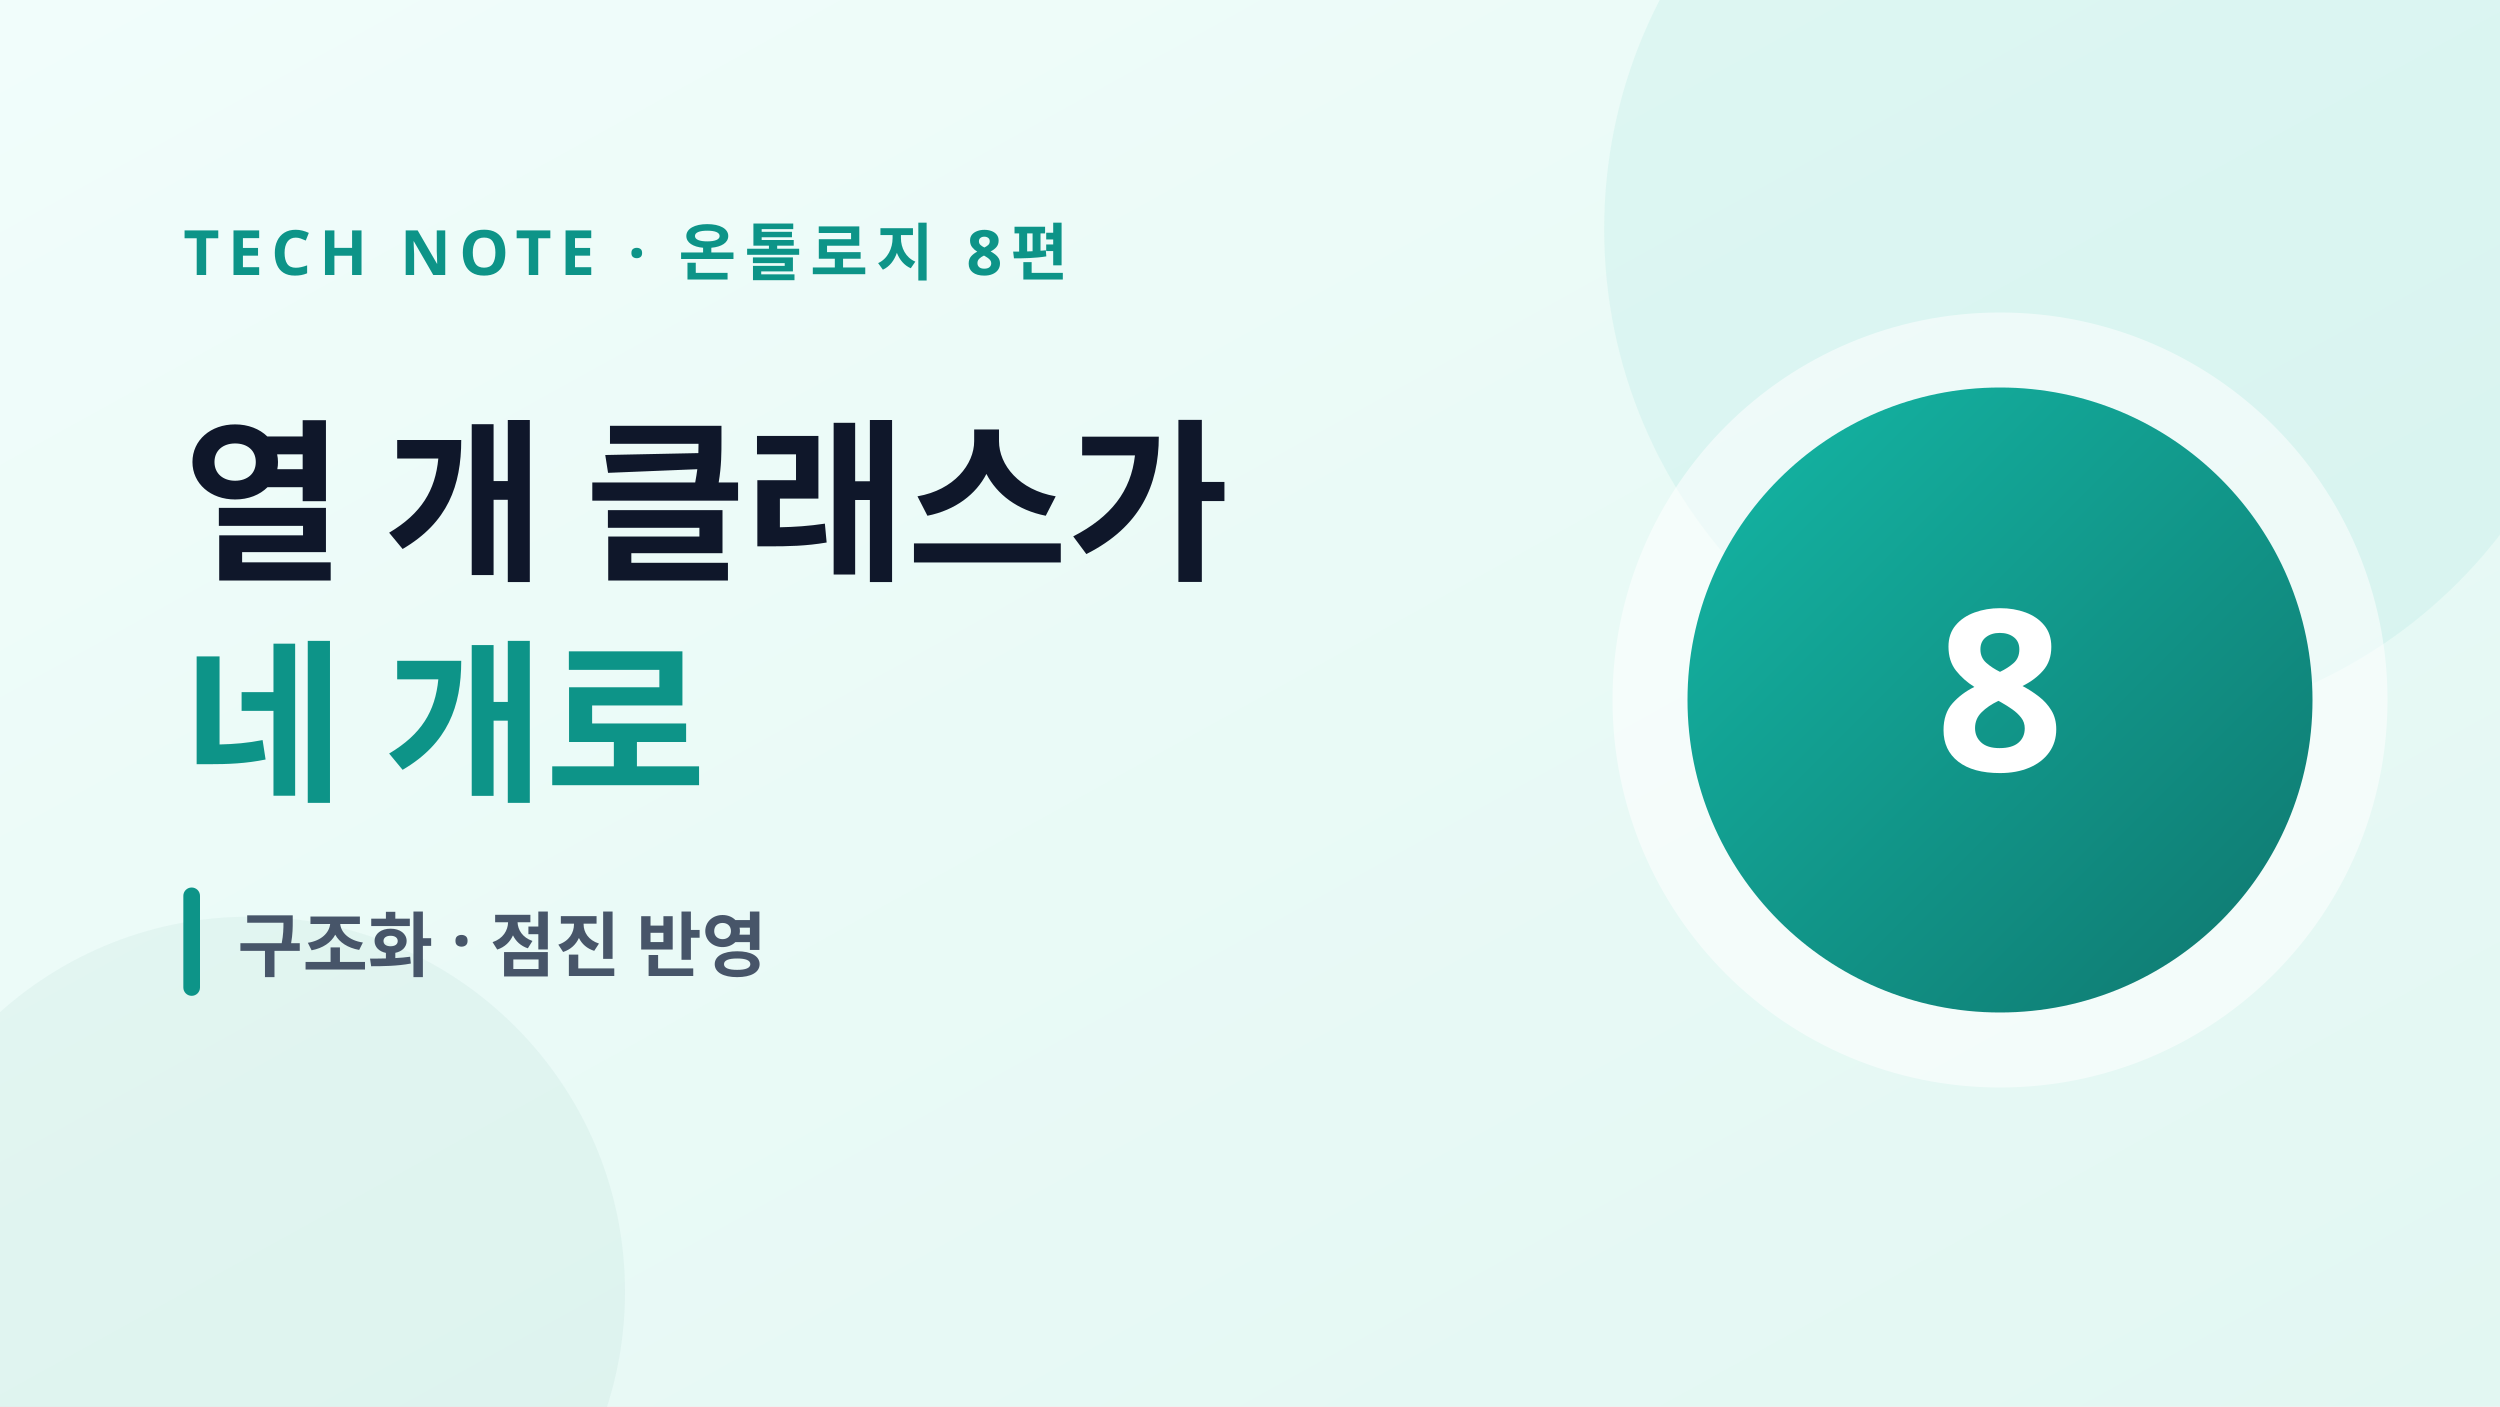
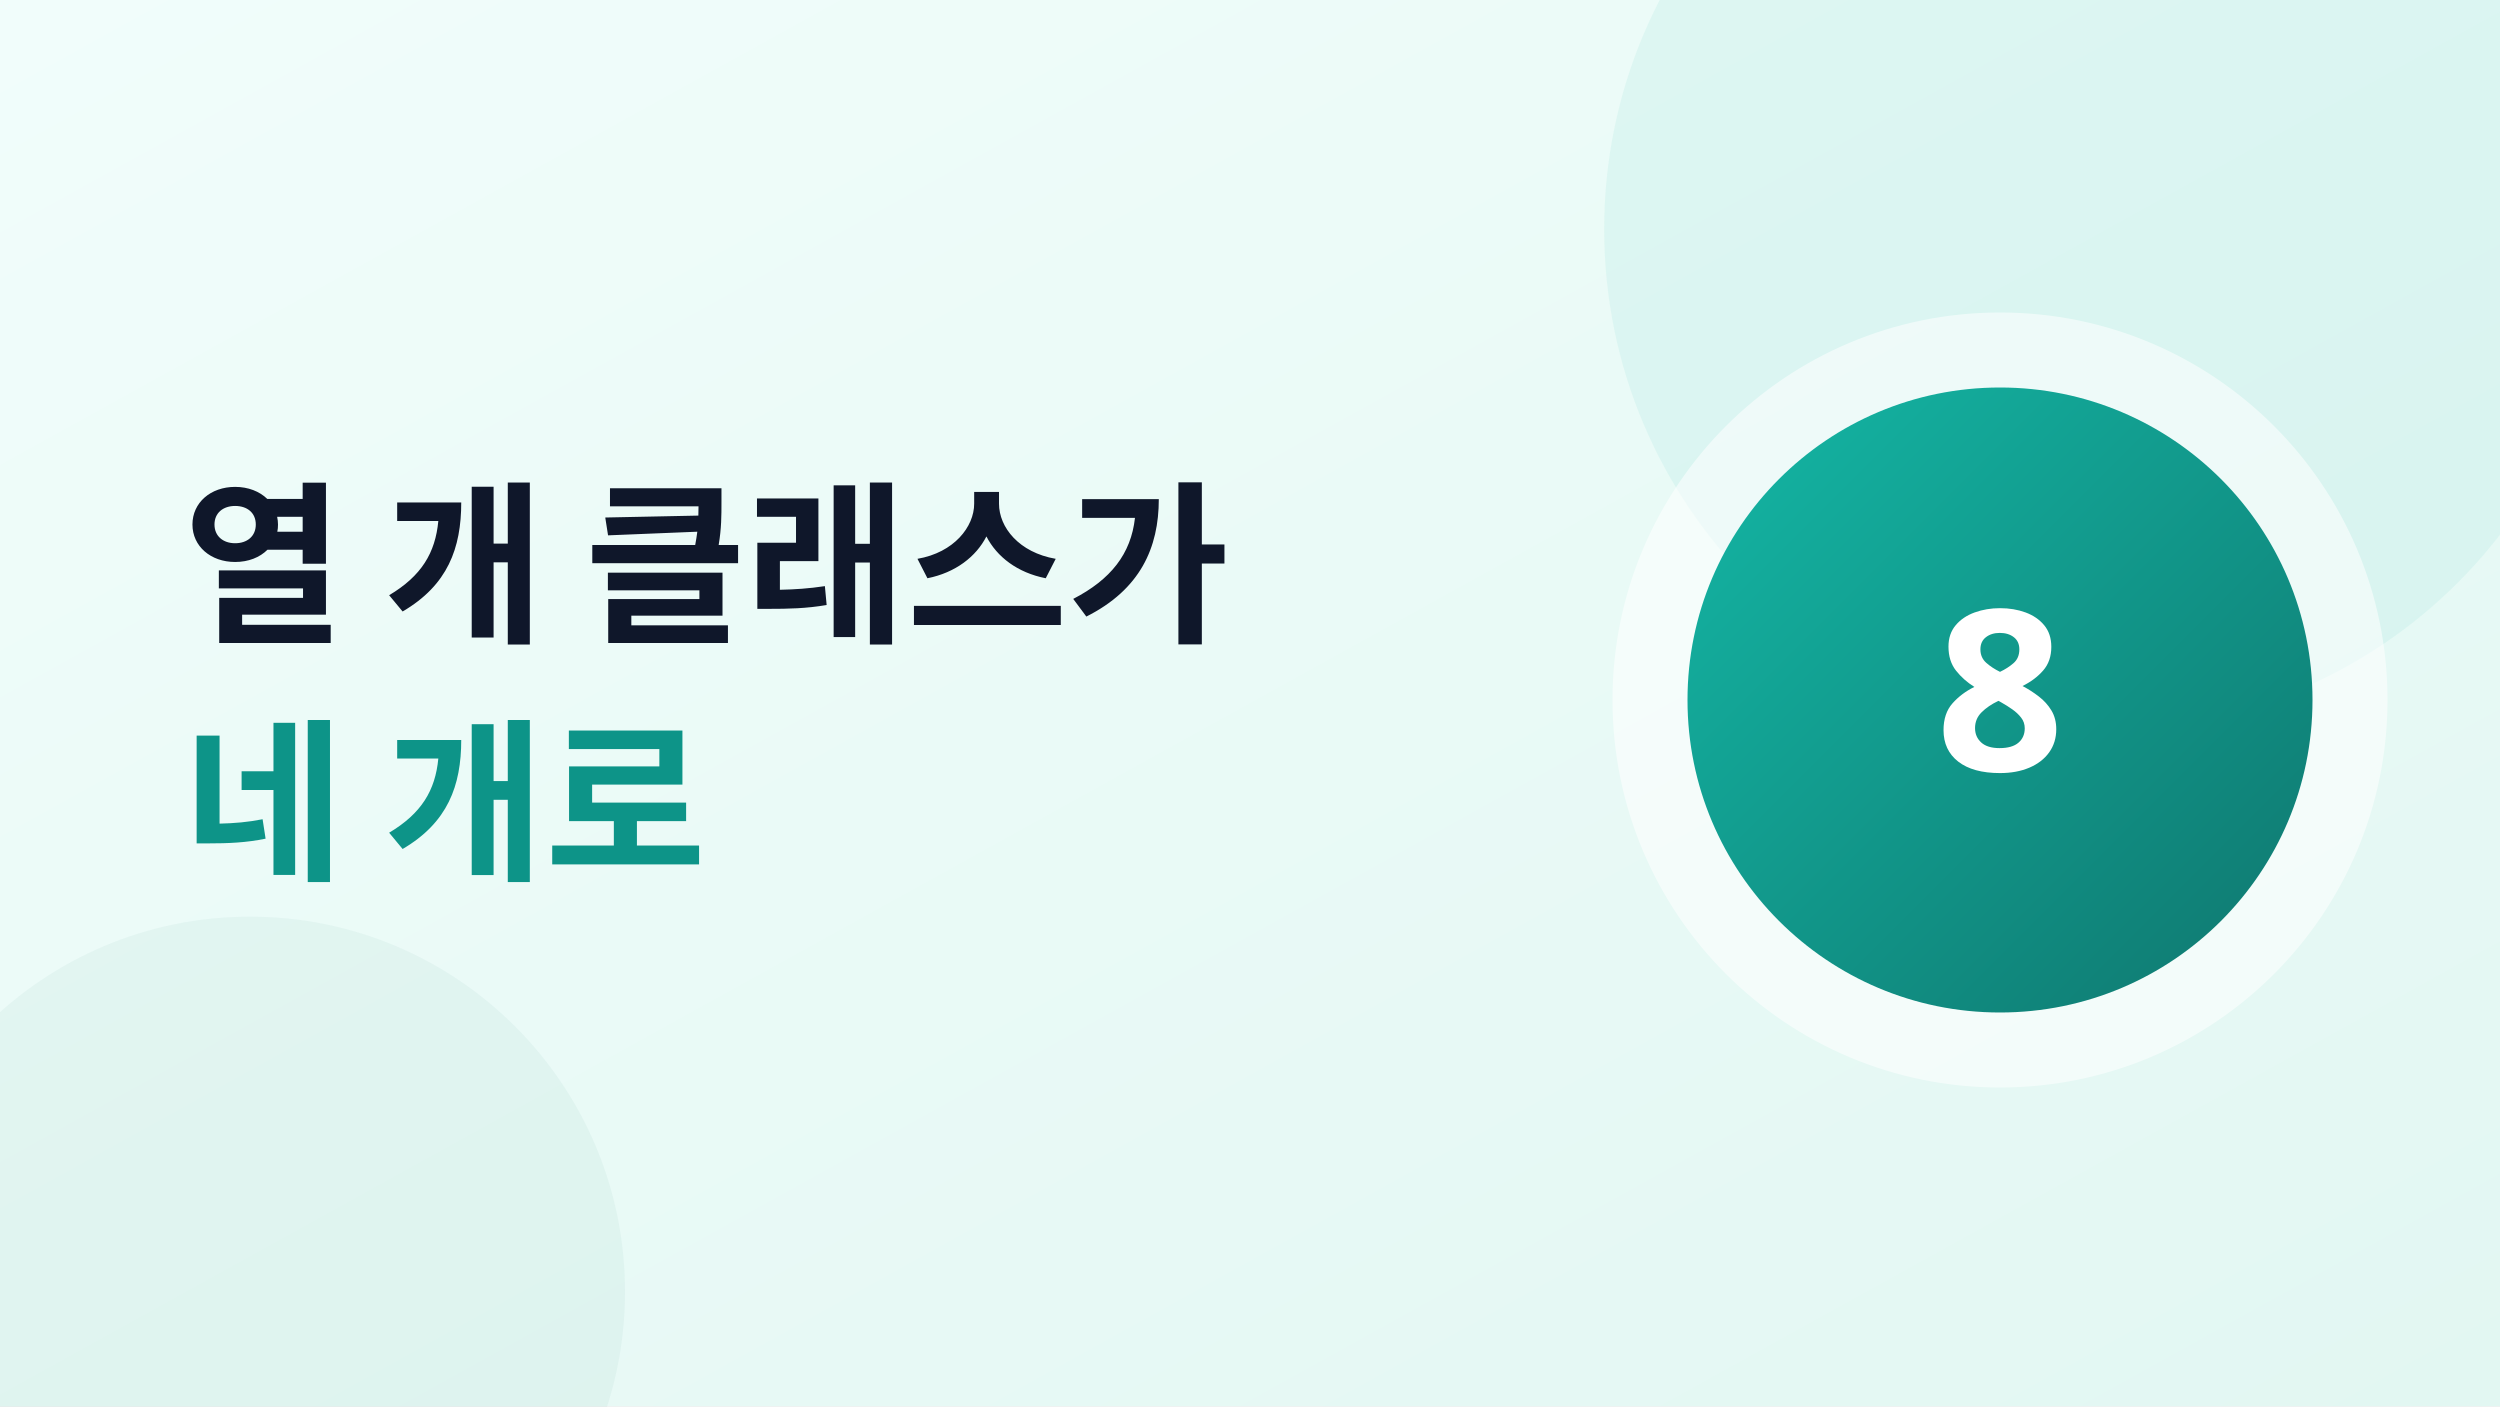
<svg xmlns="http://www.w3.org/2000/svg" viewBox="0 0 1200 675" role="img" aria-label="TECH NOTE · 온톨로지 8편 — 열 개 클래스가 네 개로">
  <defs>
    <linearGradient id="bg" x1="0" y1="0" x2="1" y2="1">
      <stop offset="0" stop-color="#f1fdfb" />
      <stop offset="1" stop-color="#e2f7f2" />
    </linearGradient>
    <linearGradient id="badge" x1="0" y1="0" x2="1" y2="1">
      <stop offset="0" stop-color="#14b8a6" />
      <stop offset="1" stop-color="#0f766e" />
    </linearGradient>
  </defs>
  <rect width="1200" height="675" fill="url(#bg)" />
  <circle cx="1010" cy="110" r="240" fill="#14b8a6" opacity="0.07" />
  <circle cx="120" cy="620" r="180" fill="#0f766e" opacity="0.05" />
-   <text x="88" y="132" font-family="Pretendard,'Pretendard Variable','Malgun Gothic','Apple SD Gothic Neo','Noto Sans KR',sans-serif" font-size="30" font-weight="700" letter-spacing="4" fill="#0d9488">TECH NOTE · 온톨로지 8편</text>
-   <text x="88" y="272" font-family="Pretendard,'Pretendard Variable','Malgun Gothic','Apple SD Gothic Neo','Noto Sans KR',sans-serif" font-size="84" font-weight="800" fill="#0f172a">열 개 클래스가</text>
-   <text x="88" y="378" font-family="Pretendard,'Pretendard Variable','Malgun Gothic','Apple SD Gothic Neo','Noto Sans KR',sans-serif" font-size="84" font-weight="800" fill="#0d9488">네 개로</text>
-   <rect x="88" y="426" width="8" height="52" rx="4" fill="#0d9488" />
-   <text x="114" y="466" font-family="Pretendard,'Pretendard Variable','Malgun Gothic','Apple SD Gothic Neo','Noto Sans KR',sans-serif" font-size="34" font-weight="600" fill="#475569">구조화 · 점진 반영</text>
+   <text x="88" y="302" font-family="Pretendard,'Pretendard Variable','Malgun Gothic','Apple SD Gothic Neo','Noto Sans KR',sans-serif" font-size="84" font-weight="800" fill="#0f172a">열 개 클래스가</text>
+   <text x="88" y="416" font-family="Pretendard,'Pretendard Variable','Malgun Gothic','Apple SD Gothic Neo','Noto Sans KR',sans-serif" font-size="84" font-weight="800" fill="#0d9488">네 개로</text>
  <circle cx="960" cy="336" r="186" fill="#ffffff" opacity="0.55" />
  <circle cx="960" cy="336" r="150" fill="url(#badge)" />
  <text x="960" y="370" text-anchor="middle" font-family="Pretendard,'Pretendard Variable','Malgun Gothic','Apple SD Gothic Neo','Noto Sans KR',sans-serif" font-size="108" font-weight="800" fill="#ffffff">8</text>
</svg>
